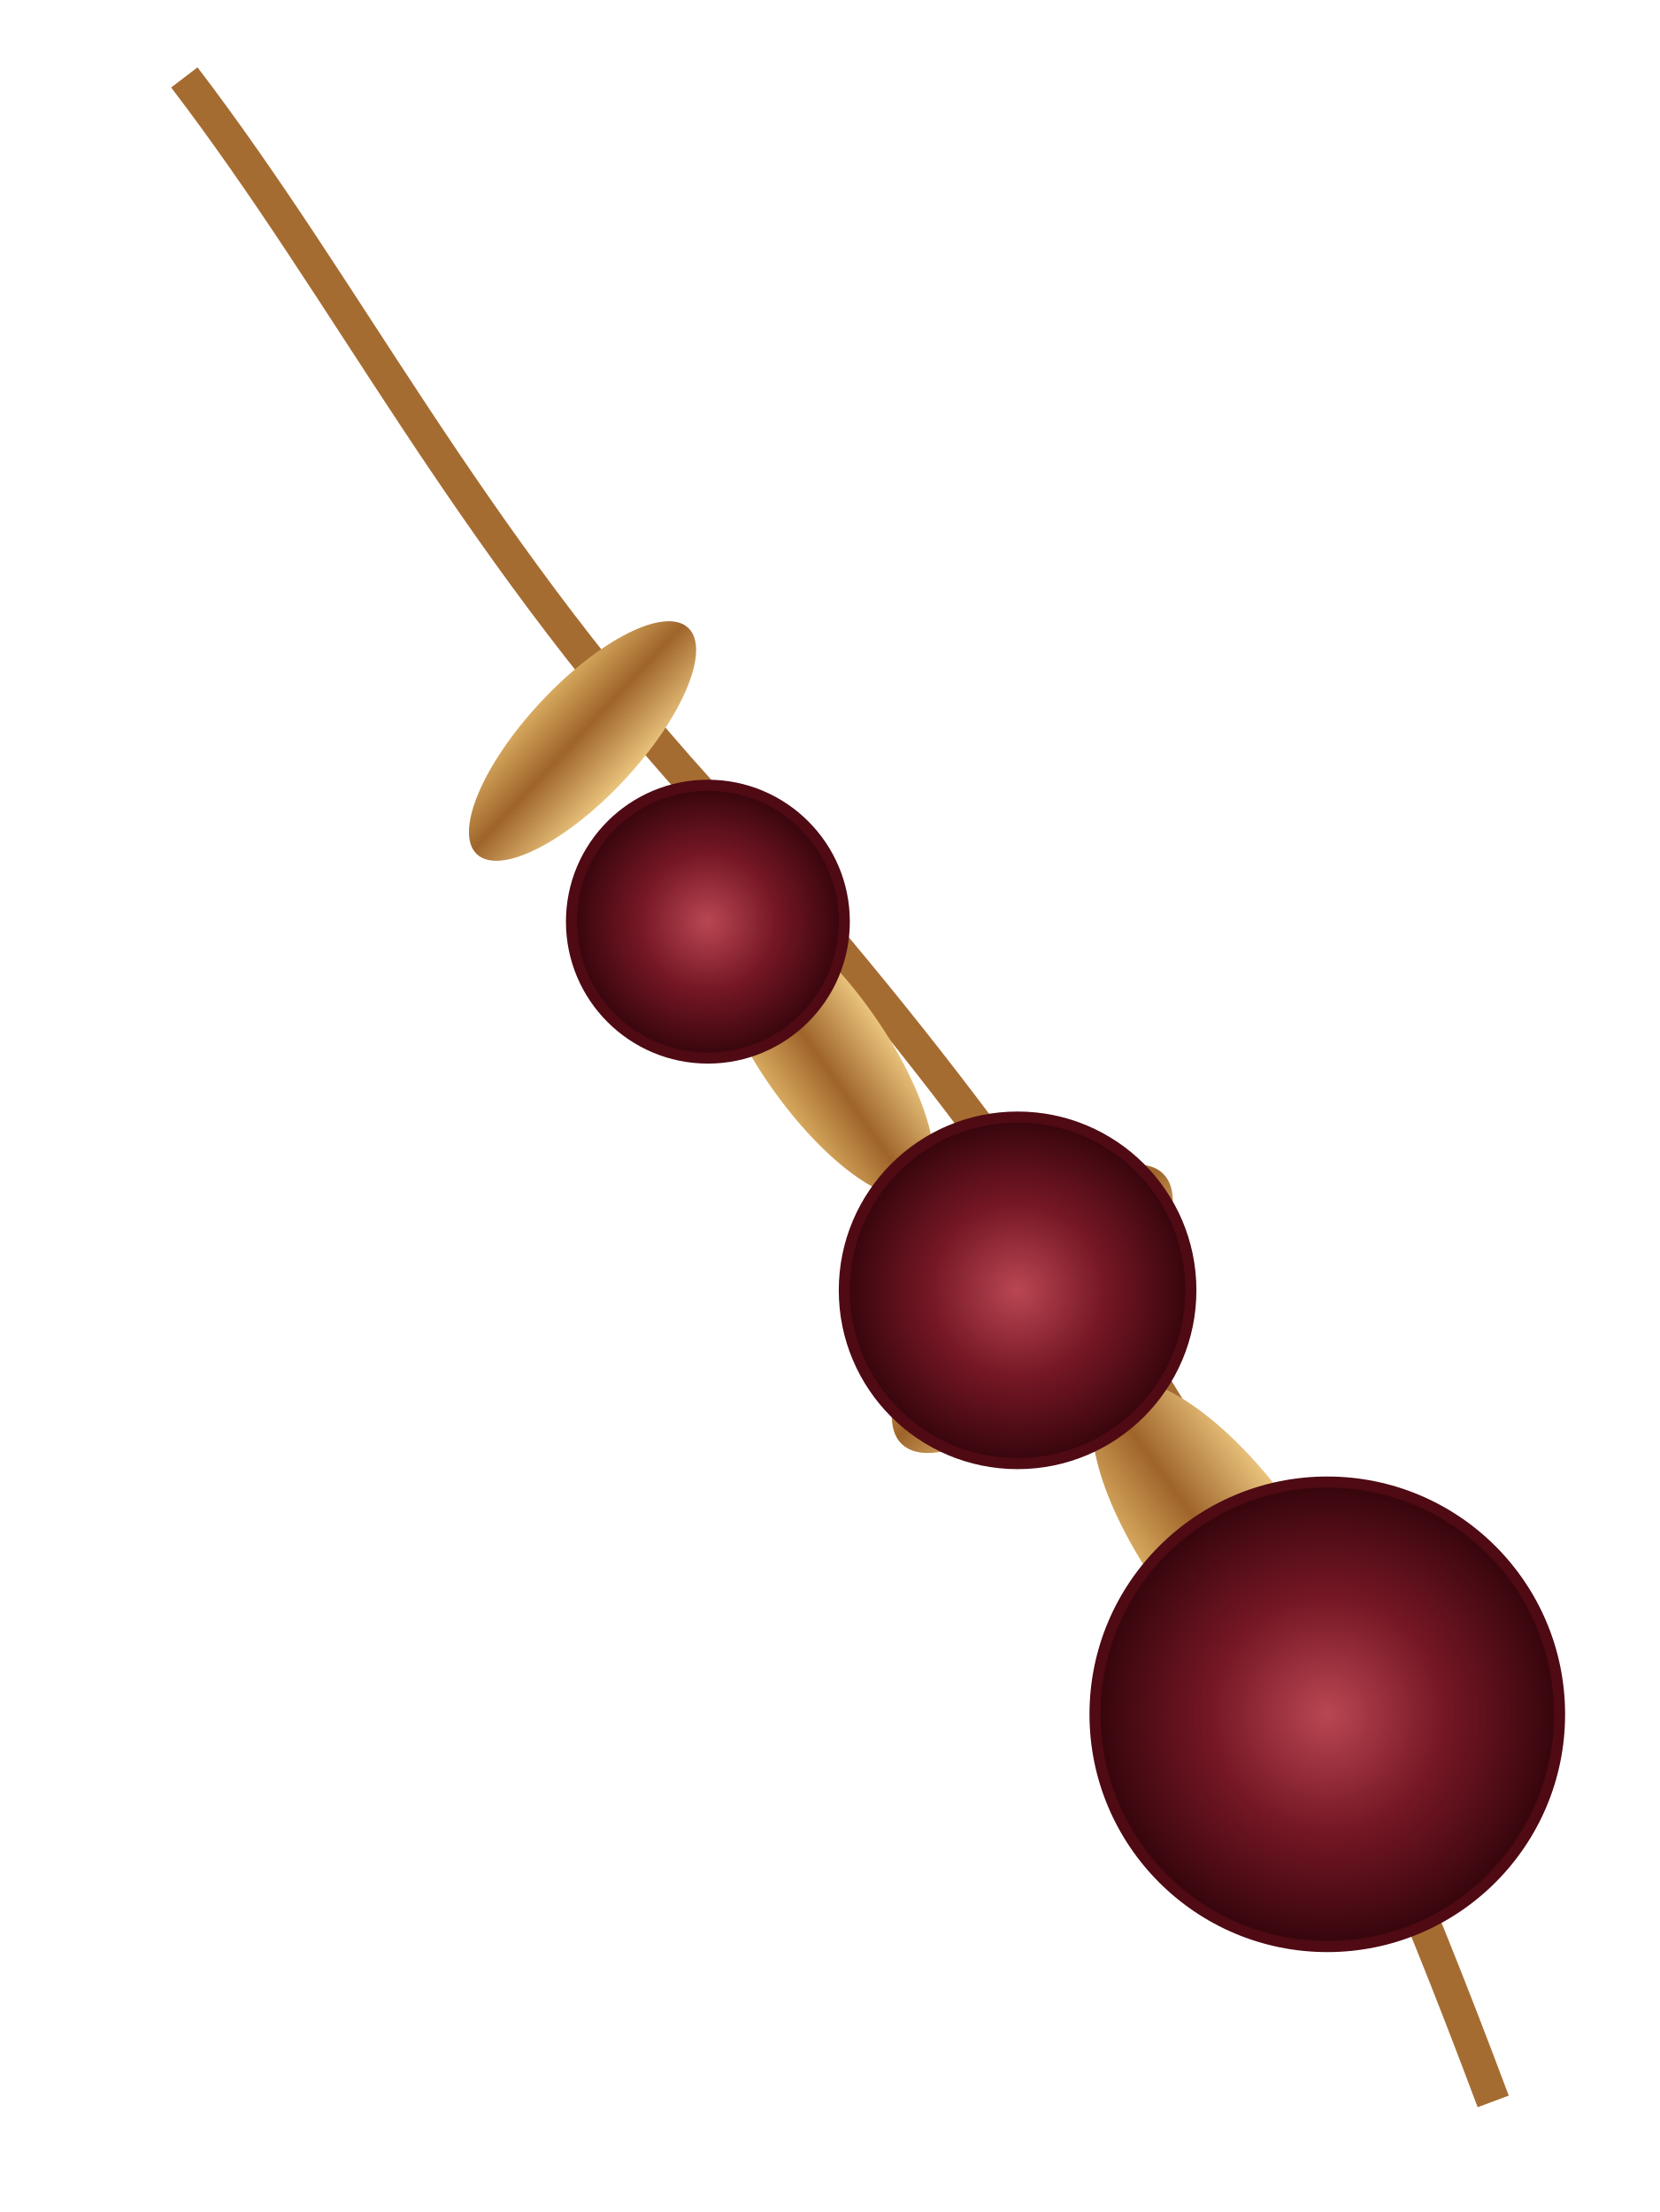
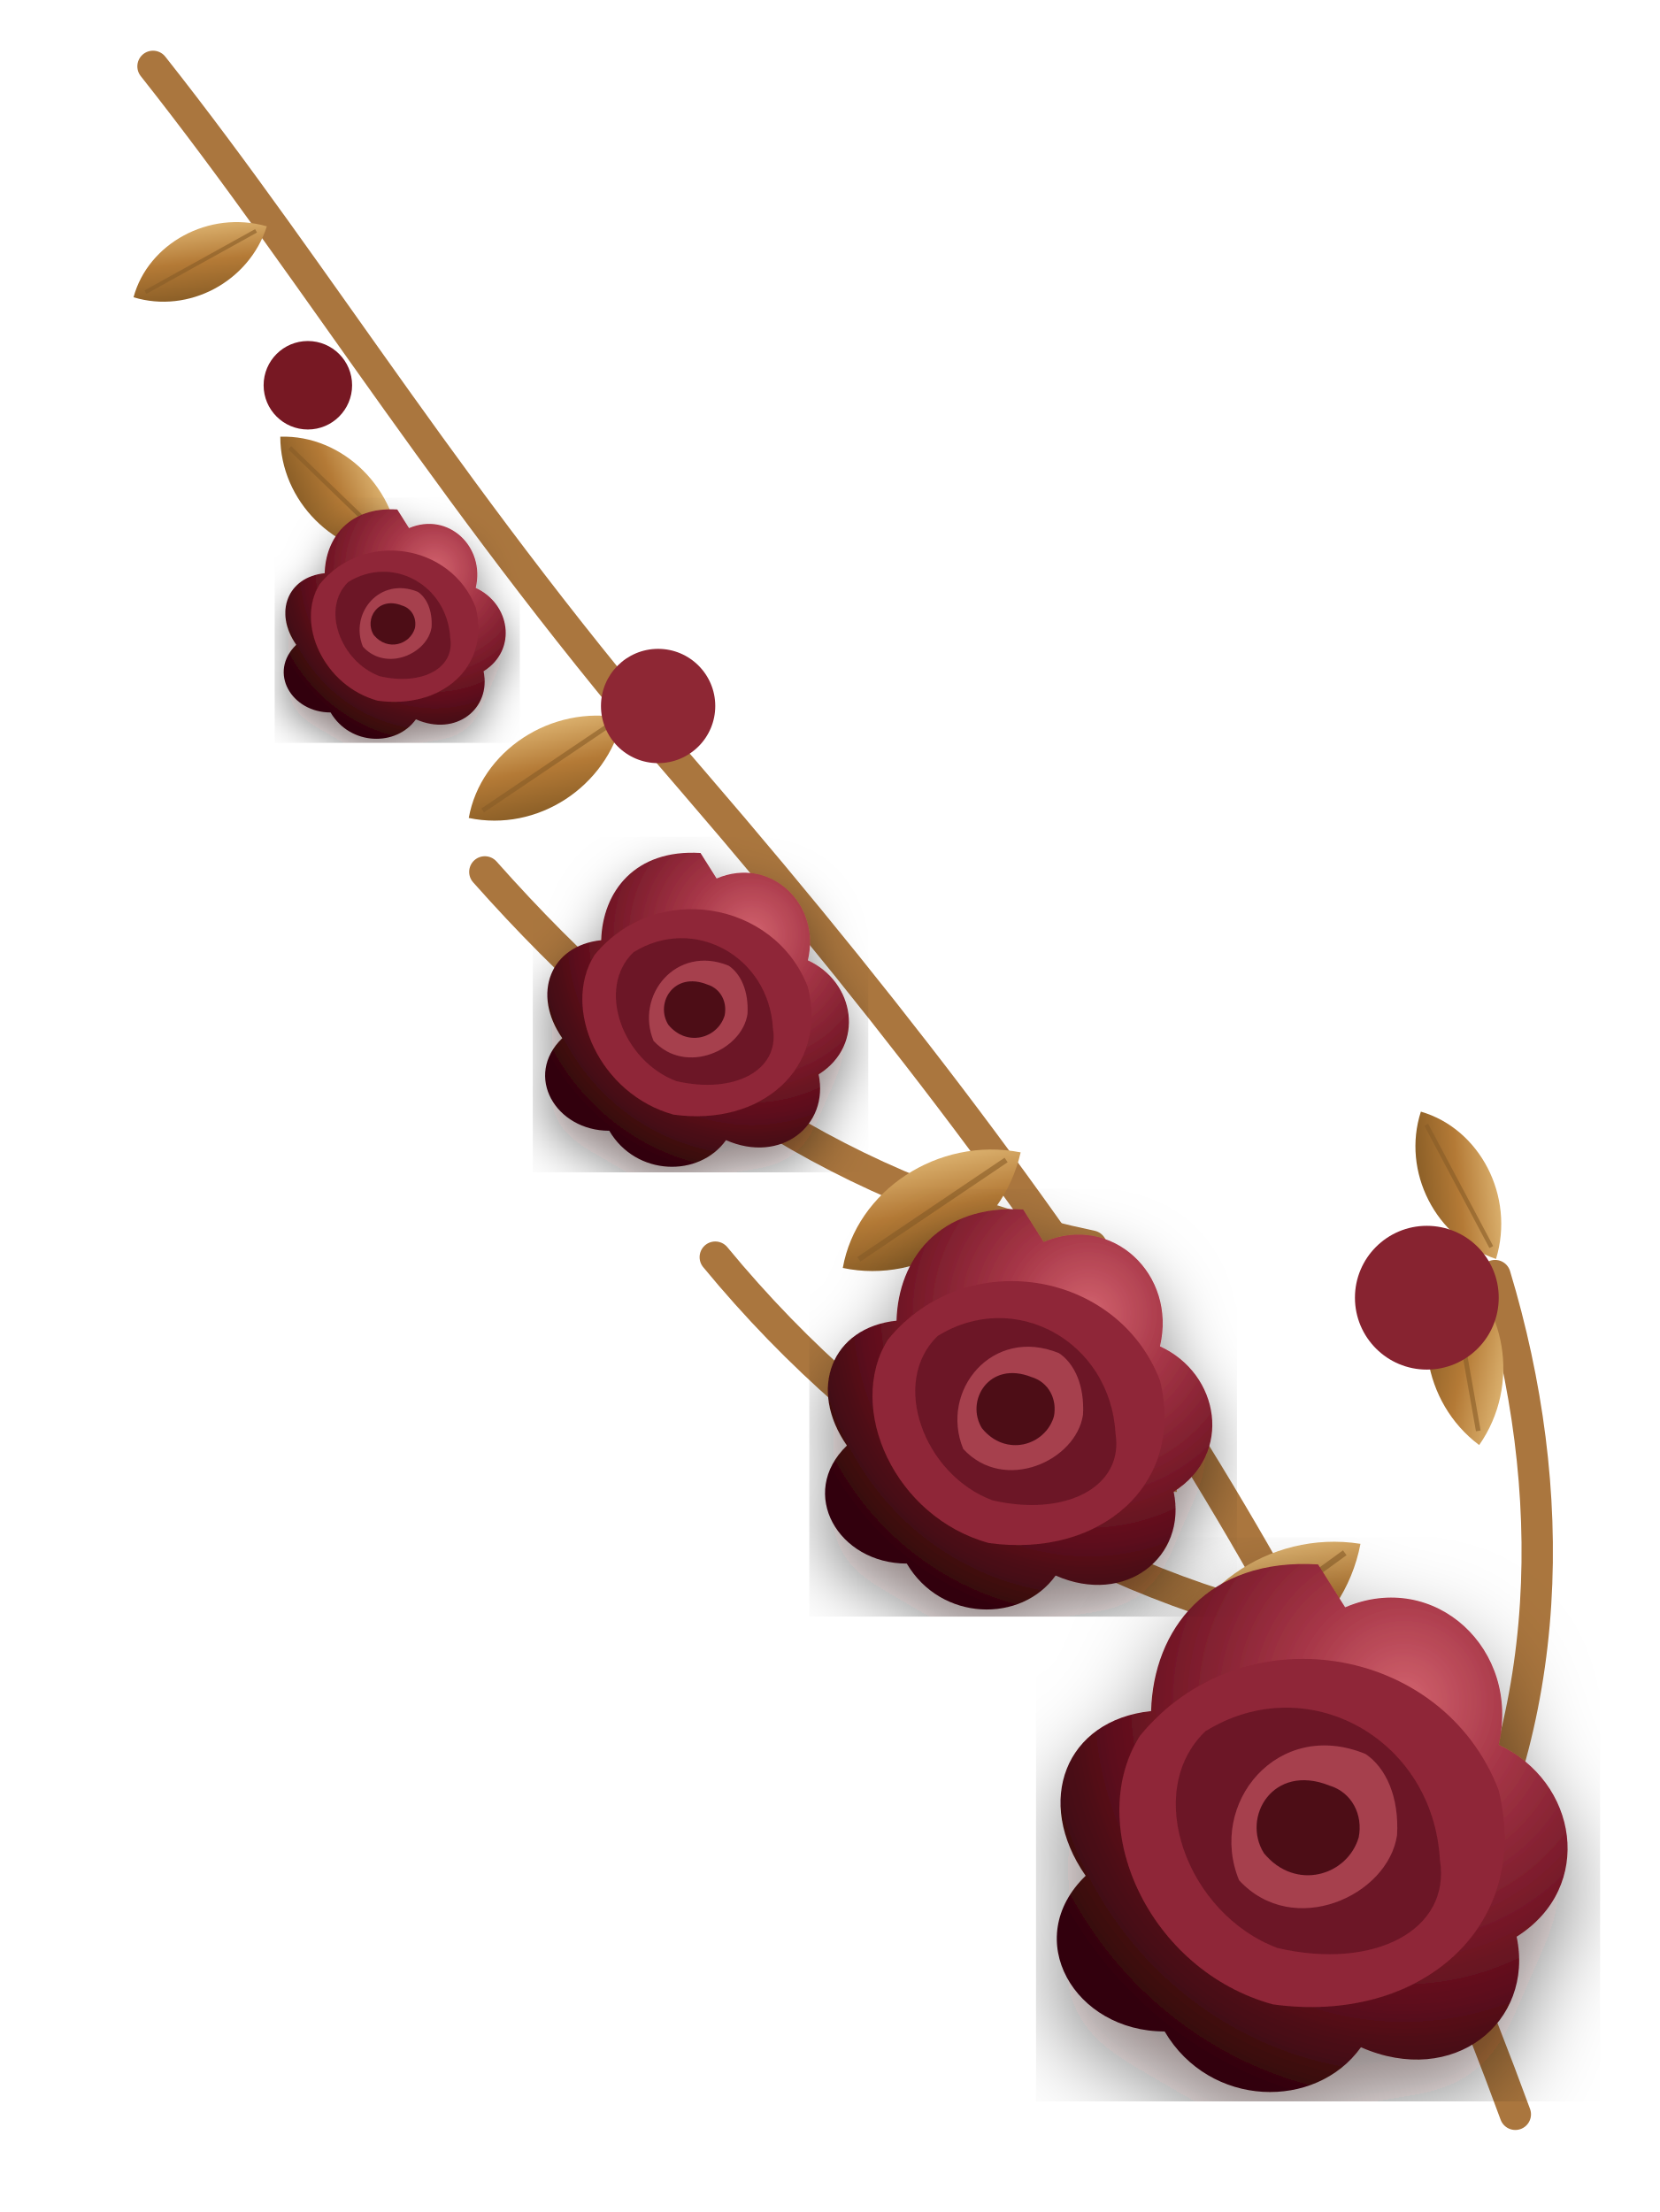
<svg xmlns="http://www.w3.org/2000/svg" viewBox="0 0 900 1200">
  <g transform="translate(900 0) scale(-1 1)">
    <defs>
-       <radialGradient id="r">
-         <stop stop-color="#b94752" />
-         <stop offset=".5" stop-color="#761725" />
-         <stop offset="1" stop-color="#35050c" />
+       <radialGradient id="rose" cx=".32" cy=".26" r=".78">
+         <stop stop-color="#d2636e" />
+         <stop offset=".28" stop-color="#a63647" />
+         <stop offset=".65" stop-color="#6c1322" />
+         <stop offset="1" stop-color="#31050b" />
      </radialGradient>
-       <linearGradient id="g">
-         <stop stop-color="#eac47d" />
-         <stop offset=".55" stop-color="#9e642a" />
-         <stop offset="1" stop-color="#d7a95e" />
+       <linearGradient id="leaf" x1="0" y1="0" x2="1" y2="1">
+         <stop stop-color="#f0ce8c" />
+         <stop offset=".5" stop-color="#b47a36" />
+         <stop offset="1" stop-color="#75501f" />
      </linearGradient>
+       <filter id="s" x="-40%" y="-40%" width="180%" height="180%">
+         <feDropShadow dx="0" dy="18" stdDeviation="20" flood-color="#120207" flood-opacity=".5" />
+       </filter>
+       <symbol id="leafA" viewBox="-65 -30 130 60">
+         <path d="M-58 2C-25-31 29-31 59 0C28 32-25 33-58 2Z" fill="url(#leaf)" />
+         <path d="M-49 1H49" stroke="#875b27" stroke-width="3" opacity=".6" />
+       </symbol>
+       <symbol id="roseA" viewBox="-125 -125 250 250">
+         <g filter="url(#s)">
+           <path d="M0-113C49-116 73-84 74-48C112-44 126-8 103 25C132 53 108 94 68 94C48 128 1 129-19 101C-60 119-96 90-88 52C-123 30-115-17-80-33C-90-75-52-111-12-94Z" fill="url(#rose)" />
+           <path d="M-80-13C-55-78 34-92 79-37C104 3 75 67 20 82C-45 91-95 48-80-13Z" fill="#8f2637" />
+           <path d="M-54 18C-51-36 5-67 50-39C78-12 58 42 18 57C-25 67-59 49-54 18Z" fill="#6c1727" />
+           <path d="M-21-29C18-45 49-7 35 27C11 53-31 34-35 7C-36-10-30-23-21-29Z" fill="#a63f4d" />
+           <path d="M-5-15C20-25 34-1 24 15C10 32-13 25-18 8C-20-2-15-12-5-15Z" fill="#4e0e19" />
+         </g>
+       </symbol>
    </defs>
-     <path d="M90 1140C180 900 275 700 520 430C650 286 710 160 800 42" fill="none" stroke="#a56c31" stroke-width="18" />
-     <g fill="url(#g)">
-       <ellipse cx="176" cy="930" rx="46" ry="118" transform="rotate(-42 176 930)" />
-       <ellipse cx="235" cy="840" rx="42" ry="109" transform="rotate(36 235 840)" />
-       <ellipse cx="340" cy="710" rx="39" ry="102" transform="rotate(-44 340 710)" />
-       <ellipse cx="454" cy="570" rx="34" ry="94" transform="rotate(35 454 570)" />
-       <ellipse cx="584" cy="402" rx="31" ry="84" transform="rotate(-43 584 402)" />
-     </g>
-     <g fill="url(#r)" stroke="#4f0a14" stroke-width="6">
-       <circle cx="180" cy="930" r="126" />
-       <circle cx="348" cy="700" r="94" />
-       <circle cx="516" cy="500" r="74" />
+     <g>
+       <g fill="none" stroke="#a56d32" stroke-width="17" stroke-linecap="round" opacity=".94">
+         <path d="M78 1147C166 907 288 698 524 424C653 275 726 151 817 36" />
+         <path d="M117 1040C56 935 54 808 89 692" />
+         <path d="M180 886C306 861 423 790 512 682" />
+         <path d="M308 676C441 648 542 580 637 473" />
+       </g>
+       <g>
+         <use href="#leafA" x="84" y="915" width="154" height="70" transform="rotate(-48 161 950)" />
+         <use href="#leafA" x="142" y="840" width="145" height="65" transform="rotate(36 214 872)" />
+         <use href="#leafA" x="235" y="736" width="138" height="62" transform="rotate(-43 304 767)" />
+         <use href="#leafA" x="330" y="626" width="130" height="59" transform="rotate(34 395 655)" />
+         <use href="#leafA" x="435" y="515" width="122" height="55" transform="rotate(-43 496 542)" />
+         <use href="#leafA" x="548" y="390" width="113" height="51" transform="rotate(34 604 415)" />
+         <use href="#leafA" x="663" y="246" width="103" height="47" transform="rotate(-44 714 269)" />
+         <use href="#leafA" x="746" y="120" width="91" height="42" transform="rotate(29 791 141)" />
+         <use href="#leafA" x="48" y="710" width="112" height="51" transform="rotate(-80 104 735)" />
+         <use href="#leafA" x="57" y="620" width="102" height="46" transform="rotate(-62 108 643)" />
+       </g>
+       <use href="#roseA" x="32" y="834" width="306" height="306" />
+       <use href="#roseA" x="229" y="645" width="232" height="232" />
+       <use href="#roseA" x="429" y="454" width="182" height="182" />
+       <use href="#roseA" x="618" y="270" width="133" height="133" />
+       <circle cx="126" cy="704" r="39" fill="#872330" />
+       <circle cx="543" cy="383" r="31" fill="#8e2734" />
+       <circle cx="733" cy="209" r="24" fill="#771823" />
    </g>
  </g>
</svg>
